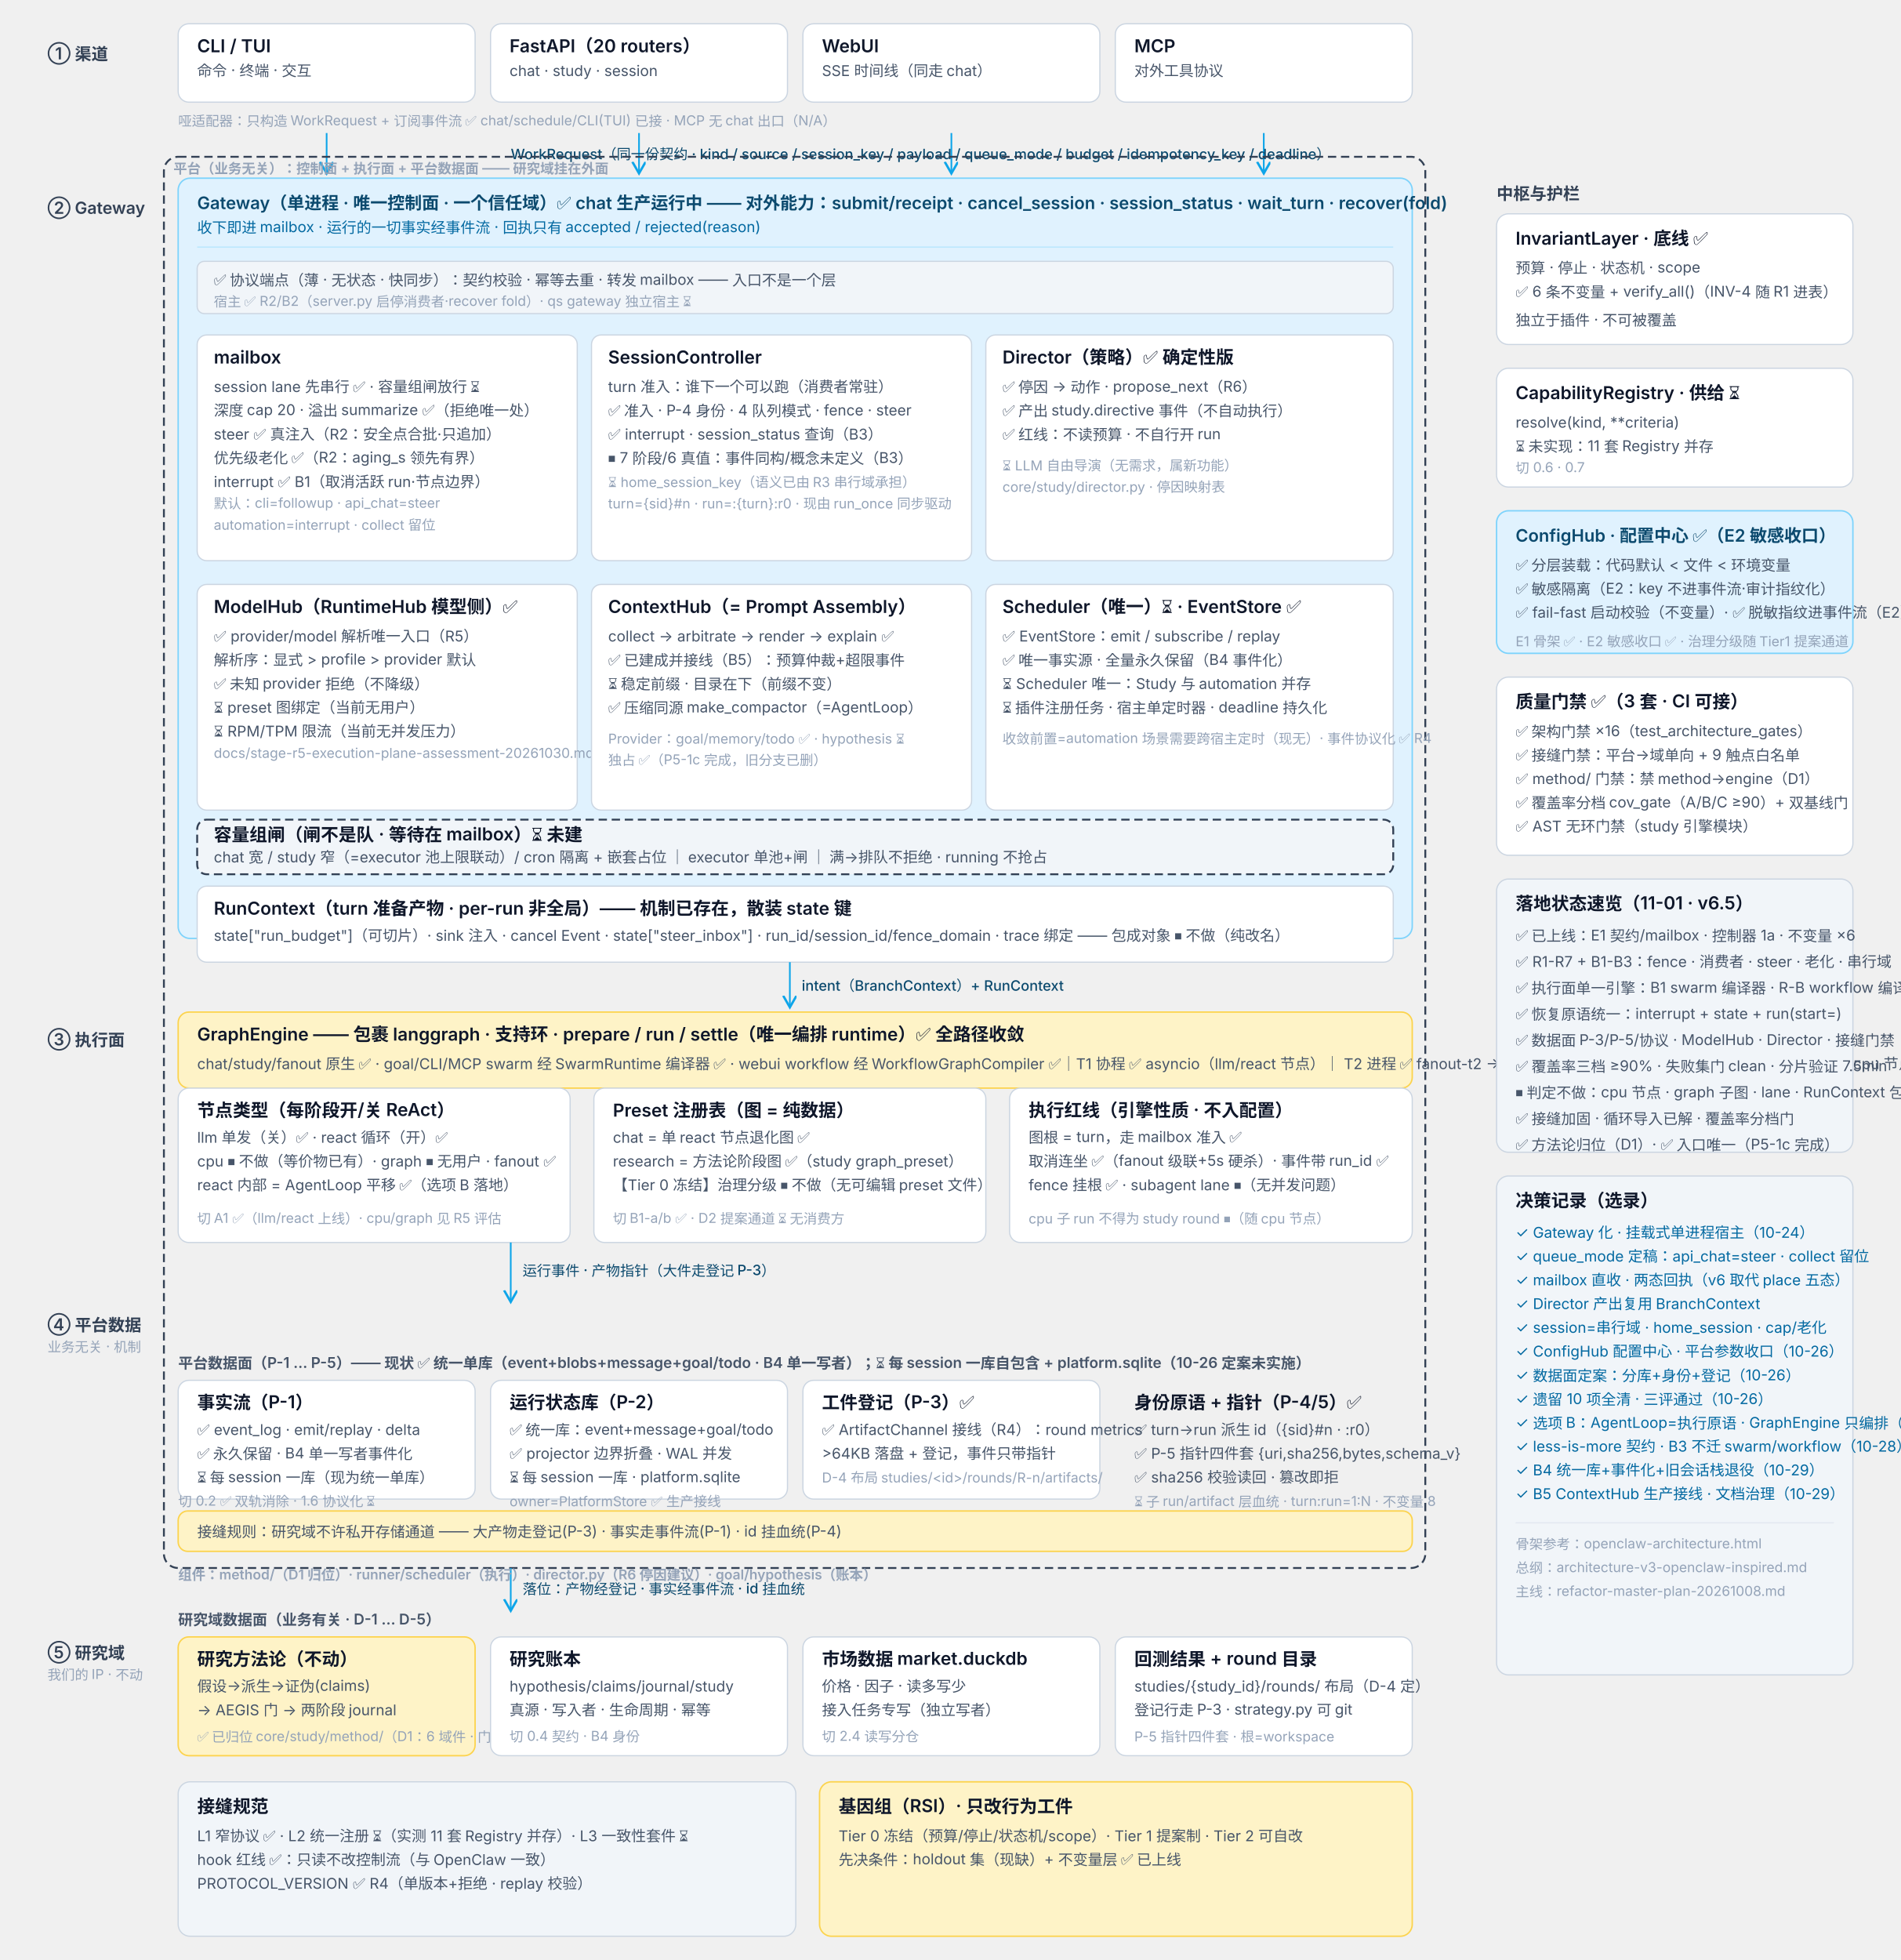
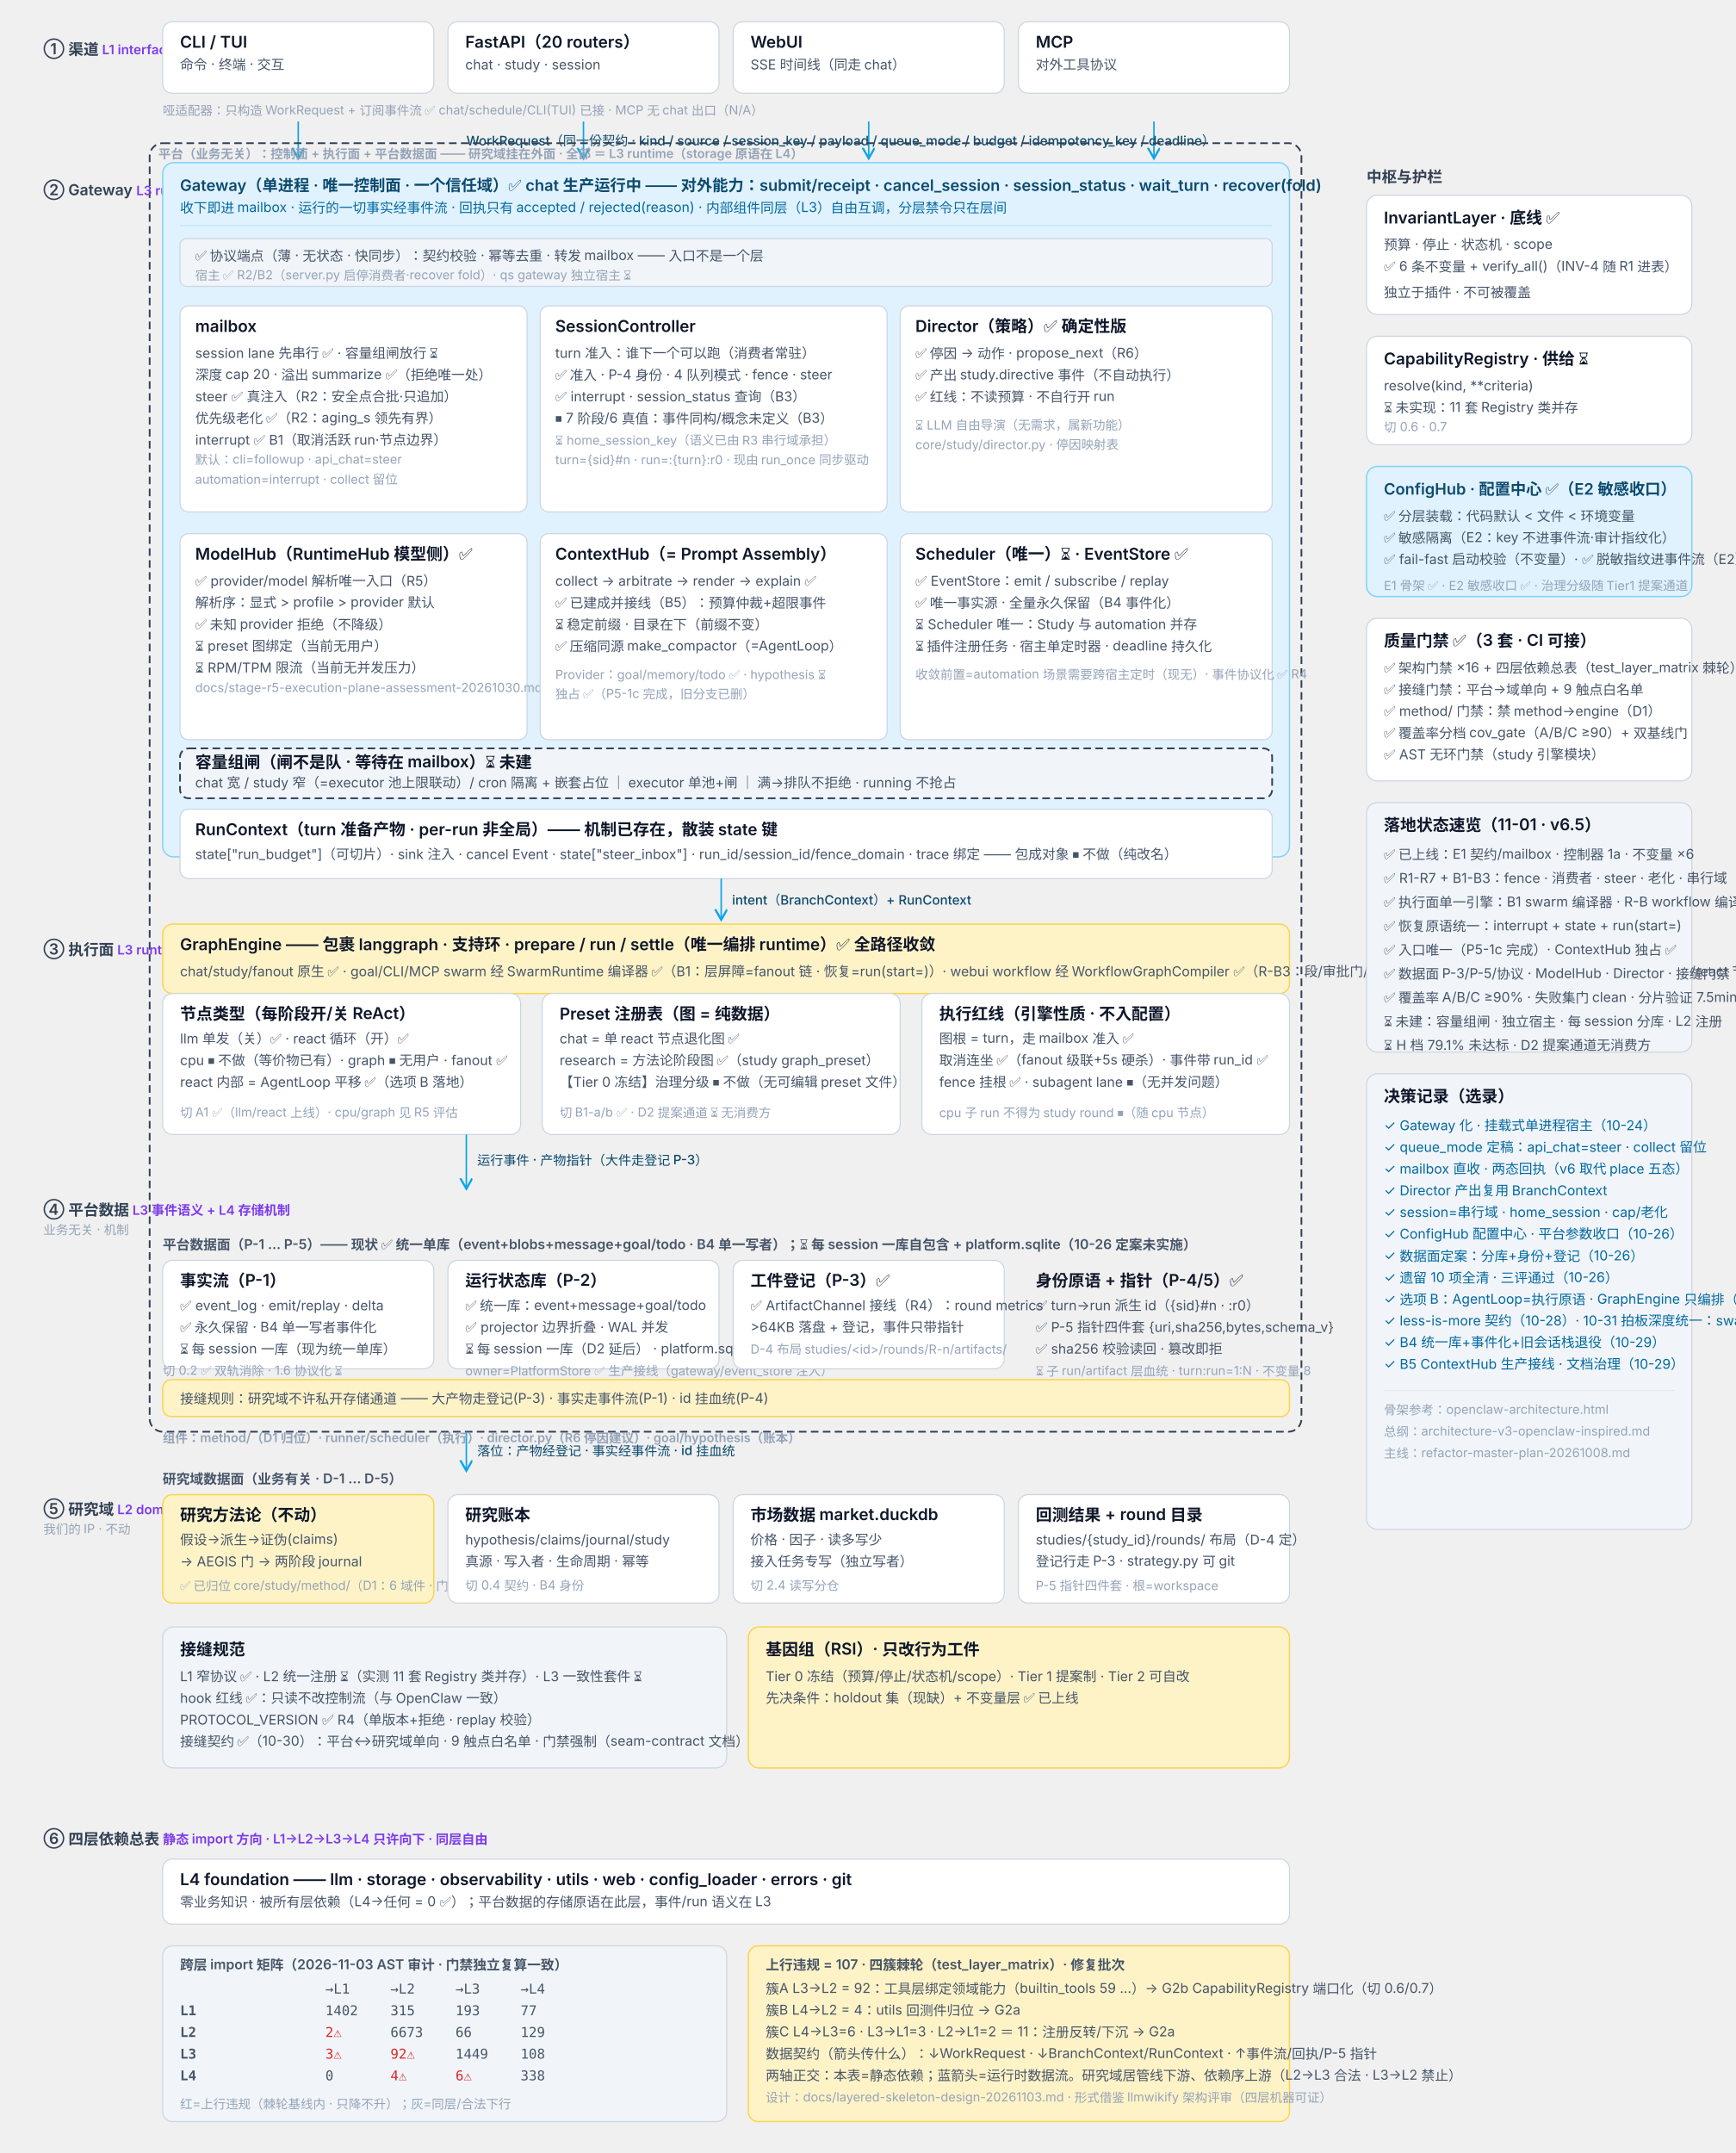
- <svg xmlns="http://www.w3.org/2000/svg" viewBox="0 0 1600 1650" width="1600" height="1650" font-family="-apple-system, 'PingFang SC', 'Microsoft YaHei', sans-serif">
+ <svg xmlns="http://www.w3.org/2000/svg" viewBox="0 0 1600 1985" width="1600" height="1985" font-family="-apple-system, 'PingFang SC', 'Microsoft YaHei', sans-serif">
  <style>
    .lyr{font-size:14px;font-weight:600;fill:#334155}
    .bt{font-size:15px;font-weight:600;fill:#0f172a}
    .st{font-size:12.5px;fill:#475569}
    .sm{font-size:11.5px;fill:#94a3b8}
    .hub{font-size:14.5px;font-weight:600;fill:#0c4a6e}
    .hq{font-size:12.5px;fill:#0369a1}
    .flow-lbl{font-size:12px;font-weight:500;fill:#0c4a6e}
    .box{fill:#fff;stroke:#cbd5e1;stroke-width:1}
    .boxb{fill:#e0f2fe;stroke:#7dd3fc;stroke-width:1.2}
    .boxa{fill:#fef3c7;stroke:#fcd34d;stroke-width:1.2}
    .boxd{fill:#f1f5f9;stroke:#334155;stroke-width:1.6;stroke-dasharray:7 4}
    .boxg{fill:#f1f5f9;stroke:#cbd5e1;stroke-width:1}
    .arb{stroke:#0ea5e9;stroke-width:1.4;fill:none;marker-end:url(#a2)}
  </style>
  <defs>
    <marker id="a2" markerWidth="9" markerHeight="9" refX="7" refY="4" orient="auto">
      <path d="M0,0 L7,4 L0,8" fill="none" stroke="#0ea5e9" stroke-width="1.4" />
    </marker>
  </defs>
-   <text x="40" y="50" class="lyr">① 渠道</text>
+   <text x="40" y="50" class="lyr">① 渠道 <tspan fill="#7c3aed" font-size="12">L1 interfaces</tspan>
+   </text>
  <rect x="150" y="20" width="250" height="66" rx="9" class="box" />
  <text x="166" y="44" class="bt">CLI / TUI</text>
  <text x="166" y="64" class="st">命令 · 终端 · 交互</text>
  <rect x="413" y="20" width="250" height="66" rx="9" class="box" />
  <text x="429" y="44" class="bt">FastAPI（20 routers）</text>
  <text x="429" y="64" class="st">chat · study · session</text>
  <rect x="676" y="20" width="250" height="66" rx="9" class="box" />
  <text x="692" y="44" class="bt">WebUI</text>
  <text x="692" y="64" class="st">SSE 时间线（同走 chat）</text>
  <rect x="939" y="20" width="250" height="66" rx="9" class="box" />
  <text x="955" y="44" class="bt">MCP</text>
  <text x="955" y="64" class="st">对外工具协议</text>
  <text x="150" y="106" class="sm">哑适配器：只构造 WorkRequest + 订阅事件流 ✅ chat/schedule/CLI(TUI) 已接 · MCP 无 chat 出口（N/A）</text>
  <line x1="275" y1="112" x2="275" y2="146" class="arb" />
  <line x1="538" y1="112" x2="538" y2="146" class="arb" />
  <line x1="801" y1="112" x2="801" y2="146" class="arb" />
  <line x1="1064" y1="112" x2="1064" y2="146" class="arb" />
  <text x="430" y="134" class="flow-lbl">WorkRequest（同一份契约 · kind / source / session_key / payload / queue_mode / budget / idempotency_key / deadline）</text>
  <rect x="138" y="132" width="1062" height="1188" rx="12" class="boxd" style="fill:none" />
-   <text x="146" y="146" class="sm" style="font-weight:600">平台（业务无关）：控制面 + 执行面 + 平台数据面 —— 研究域挂在外面</text>
-   <text x="40" y="180" class="lyr">② Gateway</text>
+   <text x="146" y="146" class="sm" style="font-weight:600">平台（业务无关）：控制面 + 执行面 + 平台数据面 —— 研究域挂在外面 · 全部 ＝ L3 runtime（storage 原语在 L4）</text>
+   <text x="40" y="180" class="lyr">② Gateway <tspan fill="#7c3aed" font-size="12">L3 runtime · 控制面</tspan>
+   </text>
  <rect x="150" y="150" width="1039" height="640" rx="10" class="boxb" />
  <text x="166" y="176" class="hub">Gateway（单进程 · 唯一控制面 · 一个信任域）✅ chat 生产运行中 —— 对外能力：submit/receipt · cancel_session · session_status · wait_turn · recover(fold)</text>
-   <text x="166" y="196" class="hq">收下即进 mailbox · 运行的一切事实经事件流 · 回执只有 accepted / rejected(reason)</text>
+   <text x="166" y="196" class="hq">收下即进 mailbox · 运行的一切事实经事件流 · 回执只有 accepted / rejected(reason) · 内部组件同层（L3）自由互调，分层禁令只在层间</text>
  <line x1="166" y1="208" x2="1173" y2="208" stroke="#bae6fd" />
  <rect x="166" y="220" width="1007" height="44" rx="6" class="boxg" />
  <text x="180" y="240" class="st">✅ 协议端点（薄 · 无状态 · 快同步）：契约校验 · 幂等去重 · 转发 mailbox —— 入口不是一个层</text>
  <text x="180" y="258" class="sm">宿主 ✅ R2/B2（server.py 启停消费者·recover fold）· qs gateway 独立宿主 ⏳</text>
  <rect x="166" y="282" width="320" height="190" rx="8" class="box" />
  <text x="180" y="306" class="bt">mailbox</text>
  <text x="180" y="330" class="st">session lane 先串行 ✅ · 容量组闸放行 ⏳</text>
  <text x="180" y="350" class="st">深度 cap 20 · 溢出 summarize ✅（拒绝唯一处）</text>
  <text x="180" y="370" class="st">steer ✅ 真注入（R2：安全点合批·只追加）</text>
  <text x="180" y="390" class="st">优先级老化 ✅（R2：aging_s 领先有界）</text>
  <text x="180" y="410" class="st">interrupt ✅ B1（取消活跃 run·节点边界）</text>
  <text x="180" y="428" class="sm">默认：cli=followup · api_chat=steer</text>
  <text x="180" y="446" class="sm">automation=interrupt · collect 留位</text>
  <rect x="498" y="282" width="320" height="190" rx="8" class="box" />
  <text x="512" y="306" class="bt">SessionController</text>
  <text x="512" y="330" class="st">turn 准入：谁下一个可以跑（消费者常驻）</text>
  <text x="512" y="350" class="st">✅ 准入 · P-4 身份 · 4 队列模式 · fence · steer</text>
  <text x="512" y="370" class="st">✅ interrupt · session_status 查询（B3）</text>
  <text x="512" y="390" class="st">⏹ 7 阶段/6 真值：事件同构/概念未定义（B3）</text>
  <text x="512" y="410" class="sm">⏳ home_session_key（语义已由 R3 串行域承担）</text>
  <text x="512" y="428" class="sm">turn={sid}#n · run=:{turn}:r0 · 现由 run_once 同步驱动</text>
  <rect x="830" y="282" width="343" height="190" rx="8" class="box" />
  <text x="844" y="306" class="bt">Director（策略）✅ 确定性版</text>
  <text x="844" y="330" class="st">✅ 停因 → 动作 · propose_next（R6）</text>
  <text x="844" y="350" class="st">✅ 产出 study.directive 事件（不自动执行）</text>
  <text x="844" y="370" class="st">✅ 红线：不读预算 · 不自行开 run</text>
  <text x="844" y="396" class="sm">⏳ LLM 自由导演（无需求，属新功能）</text>
  <text x="844" y="414" class="sm">core/study/director.py · 停因映射表</text>
  <rect x="166" y="492" width="320" height="190" rx="8" class="box" />
  <text x="180" y="516" class="bt">ModelHub（RuntimeHub 模型侧）✅</text>
  <text x="180" y="540" class="st">✅ provider/model 解析唯一入口（R5）</text>
  <text x="180" y="560" class="st">解析序：显式 &gt; profile &gt; provider 默认</text>
  <text x="180" y="580" class="st">✅ 未知 provider 拒绝（不降级）</text>
  <text x="180" y="600" class="st">⏳ preset 图绑定（当前无用户）</text>
  <text x="180" y="620" class="st">⏳ RPM/TPM 限流（当前无并发压力）</text>
  <text x="180" y="638" class="sm">docs/stage-r5-execution-plane-assessment-20261030.md</text>
  <rect x="498" y="492" width="320" height="190" rx="8" class="box" />
  <text x="512" y="516" class="bt">ContextHub（= Prompt Assembly）</text>
  <text x="512" y="540" class="st">collect → arbitrate → render → explain ✅</text>
  <text x="512" y="560" class="st">✅ 已建成并接线（B5）：预算仲裁+超限事件</text>
  <text x="512" y="580" class="st">⏳ 稳定前缀 · 目录在下（前缀不变）</text>
  <text x="512" y="600" class="st">✅ 压缩同源 make_compactor（=AgentLoop）</text>
  <text x="512" y="626" class="sm">Provider：goal/memory/todo ✅ · hypothesis ⏳</text>
  <text x="512" y="644" class="sm">独占 ✅（P5-1c 完成，旧分支已删）</text>
  <rect x="830" y="492" width="343" height="190" rx="8" class="box" />
  <text x="844" y="516" class="bt">Scheduler（唯一）⏳ · EventStore ✅</text>
  <text x="844" y="540" class="st">✅ EventStore：emit / subscribe / replay</text>
  <text x="844" y="560" class="st">✅ 唯一事实源 · 全量永久保留（B4 事件化）</text>
  <text x="844" y="580" class="st">⏳ Scheduler 唯一：Study 与 automation 并存</text>
  <text x="844" y="600" class="st">⏳ 插件注册任务 · 宿主单定时器 · deadline 持久化</text>
  <text x="844" y="626" class="sm">收敛前置=automation 场景需要跨宿主定时（现无）· 事件协议化 ✅ R4</text>
  <rect x="166" y="746" width="1007" height="64" rx="8" class="box" />
  <text x="180" y="770" class="bt">RunContext（turn 准备产物 · per-run 非全局）—— 机制已存在，散装 state 键</text>
  <text x="180" y="792" class="st">state["run_budget"]（可切片）· sink 注入 · cancel Event · state["steer_inbox"] · run_id/session_id/fence_domain · trace 绑定 —— 包成对象 ⏹ 不做（纯改名）</text>
  <rect x="166" y="690" width="1007" height="46" rx="8" class="boxd" />
  <text x="180" y="708" class="bt">容量组闸（闸不是队 · 等待在 mailbox）⏳ 未建</text>
  <text x="180" y="726" class="st">chat 宽 / study 窄（=executor 池上限联动）/ cron 隔离 + 嵌套占位 ｜ executor 单池+闸 ｜ 满→排队不拒绝 · running 不抢占</text>
  <line x1="665" y1="810" x2="665" y2="848" class="arb" />
  <text x="675" y="834" class="flow-lbl">intent（BranchContext）+ RunContext</text>
-   <text x="40" y="880" class="lyr">③ 执行面</text>
+   <text x="40" y="880" class="lyr">③ 执行面 <tspan fill="#7c3aed" font-size="12">L3 runtime · 执行</tspan>
+   </text>
  <rect x="150" y="852" width="1039" height="64" rx="9" class="boxa" />
  <text x="166" y="876" class="bt">GraphEngine —— 包裹 langgraph · 支持环 · prepare / run / settle（唯一编排 runtime）✅ 全路径收敛</text>
-   <text x="166" y="900" class="st">chat/study/fanout 原生 ✅ · goal/CLI/MCP swarm 经 SwarmRuntime 编译器 ✅ · webui workflow 经 WorkflowGraphCompiler ✅｜T1 协程 ✅ asyncio（llm/react 节点）｜ T2 进程 ✅ fanout-t2 → ExecutorBridge 池（F4 · 取消连坐+5s 硬杀）· 独立 cpu 节点 ⏳ ｜ T3 沙箱 ⏳ 占位</text>
+   <text x="166" y="900" class="st">chat/study/fanout 原生 ✅ · goal/CLI/MCP swarm 经 SwarmRuntime 编译器 ✅（B1：层屏障=fanout 链 · 恢复=run(start=)）· webui workflow 经 WorkflowGraphCompiler ✅（R-B3：段/审批门/replan 环 · 旧段循环已删）｜T1 协程 ✅ asyncio（llm/react 节点）｜ T2 进程 ✅ fanout-t2 → ExecutorBridge 池（F4 · 取消连坐+5s 硬杀）· 独立 cpu 节点 ⏳ ｜ T3 沙箱 ⏳ 占位</text>
  <rect x="150" y="916" width="330" height="130" rx="9" class="box" />
  <text x="166" y="940" class="bt">节点类型（每阶段开/关 ReAct）</text>
  <text x="166" y="962" class="st">llm 单发（关）✅ · react 循环（开）✅</text>
  <text x="166" y="982" class="st">cpu ⏹ 不做（等价物已有）· graph ⏹ 无用户 · fanout ✅</text>
  <text x="166" y="1002" class="st">react 内部 = AgentLoop 平移 ✅（选项 B 落地）</text>
  <text x="166" y="1030" class="sm">切 A1 ✅（llm/react 上线）· cpu/graph 见 R5 评估</text>
  <rect x="500" y="916" width="330" height="130" rx="9" class="box" />
  <text x="516" y="940" class="bt">Preset 注册表（图 = 纯数据）</text>
  <text x="516" y="962" class="st">chat = 单 react 节点退化图 ✅</text>
  <text x="516" y="982" class="st">research = 方法论阶段图 ✅（study graph_preset）</text>
  <text x="516" y="1002" class="st">【Tier 0 冻结】治理分级 ⏹ 不做（无可编辑 preset 文件）</text>
  <text x="516" y="1030" class="sm">切 B1-a/b ✅ · D2 提案通道 ⏳ 无消费方</text>
  <rect x="850" y="916" width="339" height="130" rx="9" class="box" />
  <text x="866" y="940" class="bt">执行红线（引擎性质 · 不入配置）</text>
  <text x="866" y="962" class="st">图根 = turn，走 mailbox 准入 ✅</text>
  <text x="866" y="982" class="st">取消连坐 ✅（fanout 级联+5s 硬杀）· 事件带 run_id ✅</text>
  <text x="866" y="1002" class="st">fence 挂根 ✅ · subagent lane ⏹（无并发问题）</text>
  <text x="866" y="1030" class="sm">cpu 子 run 不得为 study round ⏹（随 cpu 节点）</text>
  <line x1="430" y1="1046" x2="430" y2="1096" class="arb" />
  <text x="440" y="1074" class="flow-lbl">运行事件 · 产物指针（大件走登记 P-3）</text>
-   <text x="40" y="1120" class="lyr">④ 平台数据</text>
+   <text x="40" y="1120" class="lyr">④ 平台数据 <tspan fill="#7c3aed" font-size="12">L3 事件语义 + L4 存储机制</tspan>
+   </text>
  <text x="40" y="1138" class="sm">业务无关 · 机制</text>
  <text x="150" y="1152" class="st" style="font-weight:600">平台数据面（P-1 … P-5）—— 现状 ✅ 统一单库（event+blobs+message+goal/todo · B4 单一写者）；⏳ 每 session 一库自包含 + platform.sqlite（10-26 定案未实施）</text>
  <rect x="150" y="1162" width="250" height="100" rx="9" class="box" />
  <text x="166" y="1186" class="bt">事实流（P-1）</text>
  <text x="166" y="1208" class="st">✅ event_log · emit/replay · delta</text>
  <text x="166" y="1228" class="st">✅ 永久保留 · B4 单一写者事件化</text>
  <text x="166" y="1248" class="st">⏳ 每 session 一库（现为统一单库）</text>
  <text x="150" y="1268" class="sm">切 0.2 ✅ 双轨消除 · 1.6 协议化 ⏳</text>
  <rect x="413" y="1162" width="250" height="100" rx="9" class="box" />
  <text x="429" y="1186" class="bt">运行状态库（P-2）</text>
  <text x="429" y="1208" class="st">✅ 统一库：event+message+goal/todo</text>
  <text x="429" y="1228" class="st">✅ projector 边界折叠 · WAL 并发</text>
-   <text x="429" y="1248" class="st">⏳ 每 session 一库 · platform.sqlite</text>
-   <text x="429" y="1268" class="sm">owner=PlatformStore ✅ 生产接线</text>
+   <text x="429" y="1248" class="st">⏳ 每 session 一库（D2 延后） · platform.sqlite ✅</text>
+   <text x="429" y="1268" class="sm">owner=PlatformStore ✅ 生产接线（gateway/event_store 注入）</text>
  <rect x="676" y="1162" width="250" height="100" rx="9" class="box" />
  <text x="692" y="1186" class="bt">工件登记（P-3）✅</text>
  <text x="692" y="1208" class="st">✅ ArtifactChannel 接线（R4）：round metrics</text>
  <text x="692" y="1228" class="st">&gt;64KB 落盘 + 登记，事件只带指针</text>
  <text x="692" y="1248" class="sm">D-4 布局 studies/&lt;id&gt;/rounds/R-n/artifacts/</text>
  <text x="955" y="1186" class="bt">身份原语 + 指针（P-4/5）✅</text>
  <text x="955" y="1208" class="st">✅ turn→run 派生 id（{sid}#n · :r0）</text>
  <text x="955" y="1228" class="st">✅ P-5 指针四件套 {uri,sha256,bytes,schema_v}</text>
  <text x="955" y="1248" class="st">✅ sha256 校验读回 · 篡改即拒</text>
  <text x="955" y="1268" class="sm">⏳ 子 run/artifact 层血统 · turn:run=1:N · 不变量 8</text>
  <rect x="150" y="1272" width="1039" height="34" rx="8" class="boxa" />
  <text x="166" y="1294" class="st">接缝规则：研究域不许私开存储通道 —— 大产物走登记(P-3) · 事实走事件流(P-1) · id 挂血统(P-4)</text>
  <line x1="430" y1="1320" x2="430" y2="1356" class="arb" />
  <text x="440" y="1342" class="flow-lbl">落位：产物经登记 · 事实经事件流 · id 挂血统</text>
-   <text x="40" y="1396" class="lyr">⑤ 研究域</text>
+   <text x="40" y="1396" class="lyr">⑤ 研究域 <tspan fill="#7c3aed" font-size="12">L2 domain</tspan>
+   </text>
  <text x="40" y="1414" class="sm">我们的 IP · 不动</text>
  <text x="150" y="1330" class="sm" style="font-weight:600">组件：method/（D1 归位）· runner/scheduler（执行）· director.py（R6 停因建议）· goal/hypothesis（账本）</text>
  <text x="150" y="1368" class="st" style="font-weight:600">研究域数据面（业务有关 · D-1 … D-5）</text>
  <rect x="150" y="1378" width="250" height="100" rx="9" class="boxa" />
  <text x="166" y="1402" class="bt">研究方法论（不动）</text>
  <text x="166" y="1424" class="st">假设→派生→证伪(claims)</text>
  <text x="166" y="1444" class="st">→ AEGIS 门 → 两阶段 journal</text>
  <text x="166" y="1466" class="sm">✅ 已归位 core/study/method/（D1：6 域件 · 门禁禁 method→engine）</text>
  <rect x="413" y="1378" width="250" height="100" rx="9" class="box" />
  <text x="429" y="1402" class="bt">研究账本</text>
  <text x="429" y="1424" class="st">hypothesis/claims/journal/study</text>
  <text x="429" y="1444" class="st">真源 · 写入者 · 生命周期 · 幂等</text>
  <text x="429" y="1466" class="sm">切 0.4 契约 · B4 身份</text>
  <rect x="676" y="1378" width="250" height="100" rx="9" class="box" />
  <text x="692" y="1402" class="bt">市场数据 market.duckdb</text>
  <text x="692" y="1424" class="st">价格 · 因子 · 读多写少</text>
  <text x="692" y="1444" class="st">接入任务专写（独立写者）</text>
  <text x="692" y="1466" class="sm">切 2.4 读写分仓</text>
  <rect x="939" y="1378" width="250" height="100" rx="9" class="box" />
  <text x="955" y="1402" class="bt">回测结果 + round 目录</text>
  <text x="955" y="1424" class="st">studies/{study_id}/rounds/ 布局（D-4 定）</text>
  <text x="955" y="1444" class="st">登记行走 P-3 · strategy.py 可 git</text>
  <text x="955" y="1466" class="sm">P-5 指针四件套 · 根=workspace</text>
  <rect x="150" y="1500" width="520" height="130" rx="10" class="boxg" />
  <text x="166" y="1526" class="bt">接缝规范</text>
-   <text x="166" y="1550" class="st">L1 窄协议 ✅ · L2 统一注册 ⏳（实测 11 套 Registry 并存）· L3 一致性套件 ⏳</text>
+   <text x="166" y="1550" class="st">L1 窄协议 ✅ · L2 统一注册 ⏳（实测 11 套 Registry 类并存）· L3 一致性套件 ⏳</text>
  <text x="166" y="1570" class="st">hook 红线 ✅：只读不改控制流（与 OpenClaw 一致）</text>
-   <text x="166" y="1590" class="st">PROTOCOL_VERSION ✅ R4（单版本+拒绝 · replay 校验）
+   <text x="166" y="1590" class="st">PROTOCOL_VERSION ✅ R4（单版本+拒绝 · replay 校验）</text>
  <text x="166" y="1610" class="st">接缝契约 ✅（10-30）：平台↔研究域单向 · 9 触点白名单 · 门禁强制（seam-contract 文档）</text>
-   </text>
  <rect x="690" y="1500" width="499" height="130" rx="10" class="boxa" />
  <text x="706" y="1526" class="bt">基因组（RSI）· 只改行为工件</text>
  <text x="706" y="1550" class="st">Tier 0 冻结（预算/停止/状态机/scope）· Tier 1 提案制 · Tier 2 可自改</text>
  <text x="706" y="1570" class="st">先决条件：holdout 集（现缺）+ 不变量层 ✅ 已上线</text>
+   <text x="40" y="1700" class="lyr">⑥ 四层依赖总表 <tspan fill="#7c3aed" font-size="12">静态 import 方向 · L1→L2→L3→L4 只许向下 · 同层自由</tspan>
+   </text>
+   <rect x="150" y="1714" width="1039" height="60" rx="9" class="box" />
+   <text x="166" y="1738" class="bt">L4 foundation —— llm · storage · observability · utils · web · config_loader · errors · git</text>
+   <text x="166" y="1758" class="st">零业务知识 · 被所有层依赖（L4→任何 = 0 ✅）；平台数据的存储原语在此层，事件/run 语义在 L3</text>
+   <rect x="150" y="1794" width="520" height="162" rx="9" class="boxg" />
+   <text x="166" y="1816" class="st" style="font-weight:600">跨层 import 矩阵（2026-11-03 AST 审计 · 门禁独立复算一致）</text>
+   <g font-family="Consolas, monospace" font-size="12.5" fill="#475569">
+     <text x="300" y="1838">→L1</text>
+     <text x="360" y="1838">→L2</text>
+     <text x="420" y="1838">→L3</text>
+     <text x="480" y="1838">→L4</text>
+     <text x="166" y="1858" font-weight="600">L1</text>
+     <text x="300" y="1858">1402</text>
+     <text x="360" y="1858">315</text>
+     <text x="420" y="1858">193</text>
+     <text x="480" y="1858">77</text>
+     <text x="166" y="1878" font-weight="600">L2</text>
+     <text x="300" y="1878" fill="#dc2626">2⚠</text>
+     <text x="360" y="1878">6673</text>
+     <text x="420" y="1878">66</text>
+     <text x="480" y="1878">129</text>
+     <text x="166" y="1898" font-weight="600">L3</text>
+     <text x="300" y="1898" fill="#dc2626">3⚠</text>
+     <text x="360" y="1898" fill="#dc2626">92⚠</text>
+     <text x="420" y="1898">1449</text>
+     <text x="480" y="1898">108</text>
+     <text x="166" y="1918" font-weight="600">L4</text>
+     <text x="300" y="1918">0</text>
+     <text x="360" y="1918" fill="#dc2626">4⚠</text>
+     <text x="420" y="1918" fill="#dc2626">6⚠</text>
+     <text x="480" y="1918">338</text>
+   </g>
+   <text x="166" y="1944" class="sm">红=上行违规（棘轮基线内 · 只降不升）；灰=同层/合法下行</text>
+   <rect x="690" y="1794" width="499" height="162" rx="9" class="boxa" />
+   <text x="706" y="1816" class="st" style="font-weight:600">上行违规 = 107 · 四簇棘轮（test_layer_matrix）· 修复批次</text>
+   <text x="706" y="1838" class="st">簇A L3→L2 = 92：工具层绑定领域能力（builtin_tools 59 …）→ G2b CapabilityRegistry 端口化（切 0.6/0.7）</text>
+   <text x="706" y="1858" class="st">簇B L4→L2 = 4：utils 回测件归位 → G2a</text>
+   <text x="706" y="1878" class="st">簇C L4→L3=6 · L3→L1=3 · L2→L1=2 ＝ 11：注册反转/下沉 → G2a</text>
+   <text x="706" y="1898" class="st">数据契约（箭头传什么）：↓WorkRequest · ↓BranchContext/RunContext · ↑事件流/回执/P-5 指针</text>
+   <text x="706" y="1918" class="st">两轴正交：本表=静态依赖；蓝箭头=运行时数据流。研究域居管线下游、依赖序上游（L2→L3 合法 · L3→L2 禁止）</text>
+   <text x="706" y="1938" class="sm">设计：docs/layered-skeleton-design-20261103.md · 形式借鉴 llmwikify 架构评审（四层机器可证）</text>
  <text x="1260" y="168" class="lyr">中枢与护栏</text>
  <rect x="1260" y="180" width="300" height="110" rx="10" class="box" />
  <text x="1276" y="206" class="bt">InvariantLayer · 底线 ✅</text>
  <text x="1276" y="230" class="st">预算 · 停止 · 状态机 · scope</text>
  <text x="1276" y="250" class="st">✅ 6 条不变量 + verify_all()（INV-4 随 R1 进表）</text>
  <text x="1276" y="274" class="st">独立于插件 · 不可被覆盖</text>
  <rect x="1260" y="310" width="300" height="100" rx="10" class="box" />
  <text x="1276" y="336" class="bt">CapabilityRegistry · 供给 ⏳</text>
  <text x="1276" y="360" class="st">resolve(kind, **criteria)</text>
-   <text x="1276" y="380" class="st">⏳ 未实现：11 套 Registry 并存</text>
+   <text x="1276" y="380" class="st">⏳ 未实现：11 套 Registry 类并存</text>
  <text x="1276" y="398" class="sm">切 0.6 · 0.7</text>
  <rect x="1260" y="430" width="300" height="120" rx="10" class="boxb" />
  <text x="1276" y="456" class="hub">ConfigHub · 配置中心 ✅（E2 敏感收口）</text>
  <text x="1276" y="480" class="st">✅ 分层装载：代码默认 &lt; 文件 &lt; 环境变量</text>
  <text x="1276" y="500" class="st">✅ 敏感隔离（E2：key 不进事件流·审计指纹化）</text>
  <text x="1276" y="520" class="st">✅ fail-fast 启动校验（不变量）· ✅ 脱敏指纹进事件流（E2）</text>
  <text x="1276" y="544" class="sm">E1 骨架 ✅ · E2 敏感收口 ✅ · 治理分级随 Tier1 提案通道</text>
  <rect x="1260" y="570" width="300" height="150" rx="10" class="box" />
  <text x="1276" y="596" class="bt">质量门禁 ✅（3 套 · CI 可接）</text>
-   <text x="1276" y="620" class="st">✅ 架构门禁 ×16（test_architecture_gates）</text>
+   <text x="1276" y="620" class="st">✅ 架构门禁 ×16 + 四层依赖总表（test_layer_matrix 棘轮）</text>
  <text x="1276" y="640" class="st">✅ 接缝门禁：平台→域单向 + 9 触点白名单</text>
  <text x="1276" y="660" class="st">✅ method/ 门禁：禁 method→engine（D1）</text>
  <text x="1276" y="680" class="st">✅ 覆盖率分档 cov_gate（A/B/C ≥90）+ 双基线门</text>
  <text x="1276" y="700" class="st">✅ AST 无环门禁（study 引擎模块）</text>
  <rect x="1260" y="740" width="300" height="230" rx="10" class="boxg" />
  <text x="1276" y="766" class="bt">落地状态速览（11-01 · v6.5）</text>
  <text x="1276" y="792" class="st">✅ 已上线：E1 契约/mailbox · 控制器 1a · 不变量 ×6</text>
  <text x="1276" y="814" class="st">✅ R1-R7 + B1-B3：fence · 消费者 · steer · 老化 · 串行域</text>
  <text x="1276" y="836" class="st">✅ 执行面单一引擎：B1 swarm 编译器 · R-B workflow 编译器</text>
  <text x="1276" y="858" class="st">✅ 恢复原语统一：interrupt + state + run(start=)</text>
-   <text x="1276" y="880" class="st">✅ 数据面 P-3/P-5/协议 · ModelHub · Director · 接缝门禁</text>
-   <text x="1276" y="902" class="st">✅ 覆盖率三档 ≥90% · 失败集门 clean · 分片验证 7.5min</text>
-   <text x="1276" y="924" class="st">⏹ 判定不做：cpu 节点 · graph 子图 · lane · RunContext 包</text>
-   <text x="1276" y="946" class="st">✅ 接缝加固 · 循环导入已解 · 覆盖率分档门</text>
-   <text x="1276" y="968" class="st">✅ 方法论归位（D1）· ✅ 入口唯一（P5-1c 完成）</text>
+   <text x="1276" y="880" class="st">✅ 入口唯一（P5-1c 完成）· ContextHub 独占 ✅</text>
+   <text x="1276" y="902" class="st">✅ 数据面 P-3/P-5/协议 · ModelHub · Director · 接缝门禁</text>
+   <text x="1276" y="924" class="st">✅ 覆盖率 A/B/C ≥90% · 失败集门 clean · 分片验证 7.5min</text>
+   <text x="1276" y="946" class="st">⏳ 未建：容量组闸 · 独立宿主 · 每 session 分库 · L2 注册</text>
+   <text x="1276" y="968" class="st">⏳ H 档 79.1% 未达标 · D2 提案通道无消费方</text>
  <rect x="1260" y="990" width="300" height="420" rx="10" class="boxg" />
  <text x="1276" y="1016" class="bt">决策记录（选录）</text>
  <text x="1276" y="1042" class="st" style="fill:#0369a1">✓ Gateway 化 · 挂载式单进程宿主（10-24）</text>
  <text x="1276" y="1062" class="st" style="fill:#0369a1">✓ queue_mode 定稿：api_chat=steer · collect 留位</text>
  <text x="1276" y="1082" class="st" style="fill:#0369a1">✓ mailbox 直收 · 两态回执（v6 取代 place 五态）</text>
  <text x="1276" y="1102" class="st" style="fill:#0369a1">✓ Director 产出复用 BranchContext</text>
  <text x="1276" y="1122" class="st" style="fill:#0369a1">✓ session=串行域 · home_session · cap/老化</text>
  <text x="1276" y="1142" class="st" style="fill:#0369a1">✓ ConfigHub 配置中心 · 平台参数收口（10-26）</text>
  <text x="1276" y="1162" class="st" style="fill:#0369a1">✓ 数据面定案：分库+身份+登记（10-26）</text>
  <text x="1276" y="1182" class="st" style="fill:#0369a1">✓ 遗留 10 项全清 · 三评通过（10-26）</text>
  <text x="1276" y="1202" class="st" style="fill:#0369a1">✓ 选项 B：AgentLoop=执行原语 · GraphEngine 只编排（10-28）</text>
-   <text x="1276" y="1222" class="st" style="fill:#0369a1">✓ less-is-more 契约 · B3 不迁 swarm/workflow（10-28）</text>
+   <text x="1276" y="1222" class="st" style="fill:#0369a1">✓ less-is-more 契约（10-28）· 10-31 拍板深度统一：swarm 层循环退役（supersedes B3 不迁）</text>
  <text x="1276" y="1242" class="st" style="fill:#0369a1">✓ B4 统一库+事件化+旧会话栈退役（10-29）</text>
  <text x="1276" y="1262" class="st" style="fill:#0369a1">✓ B5 ContextHub 生产接线 · 文档治理（10-29）</text>
  <line x1="1276" y1="1282" x2="1544" y2="1282" stroke="#e2e8f0" />
  <text x="1276" y="1304" class="sm">骨架参考：openclaw-architecture.html</text>
  <text x="1276" y="1324" class="sm">总纲：architecture-v3-openclaw-inspired.md</text>
  <text x="1276" y="1344" class="sm">主线：refactor-master-plan-20261008.md</text>
</svg>
